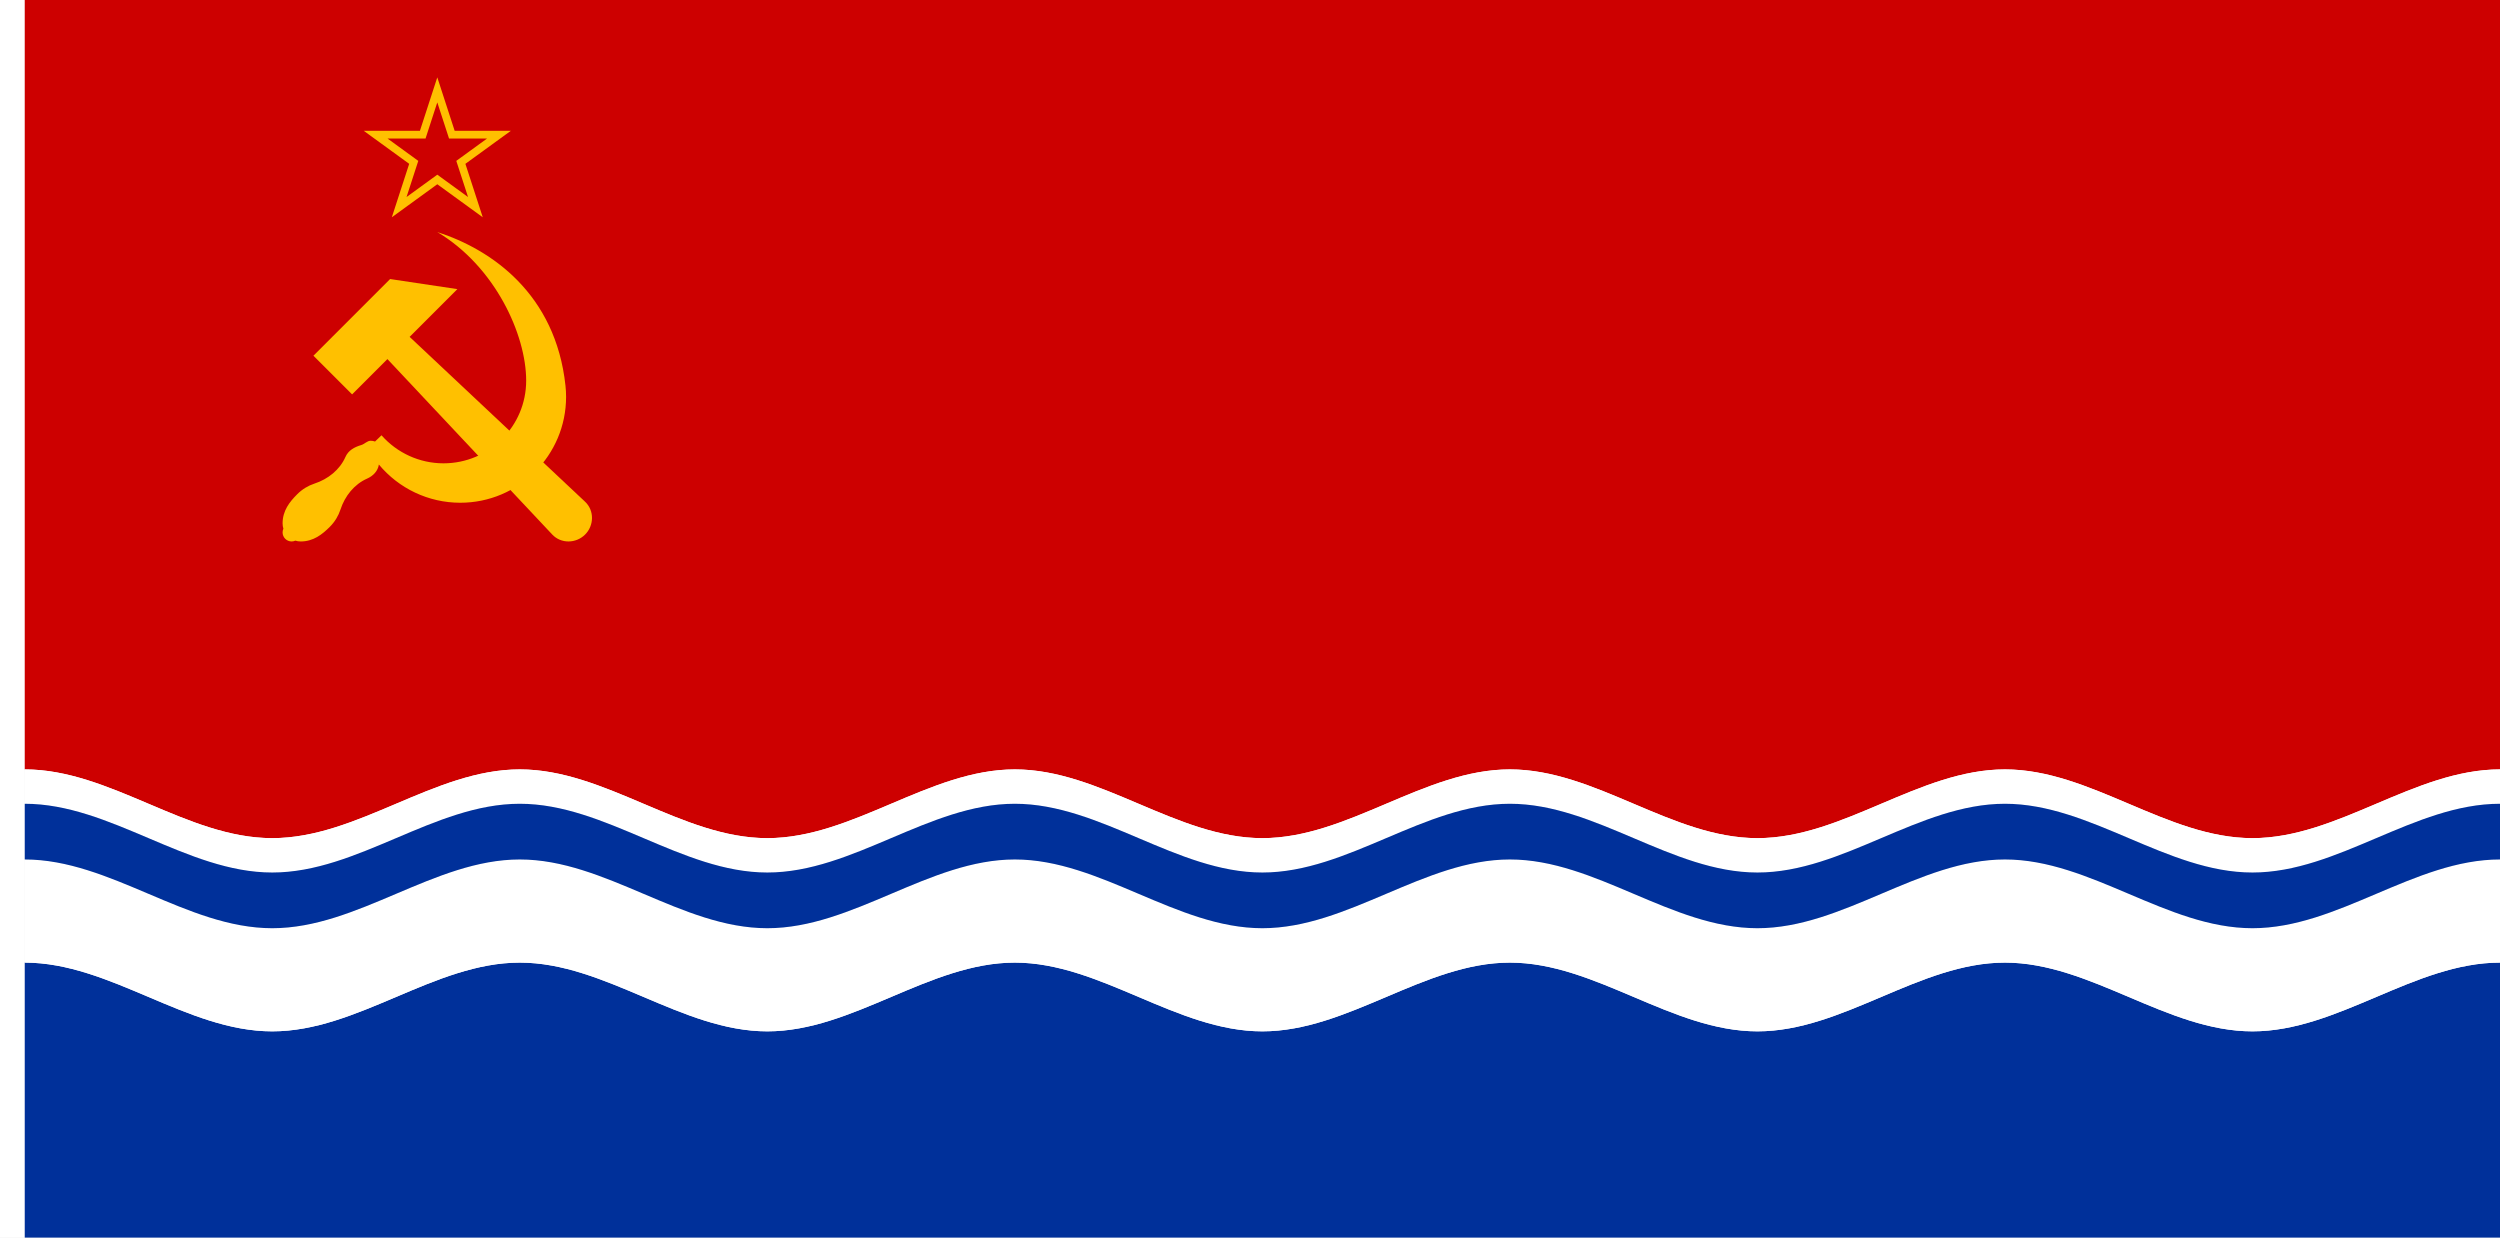
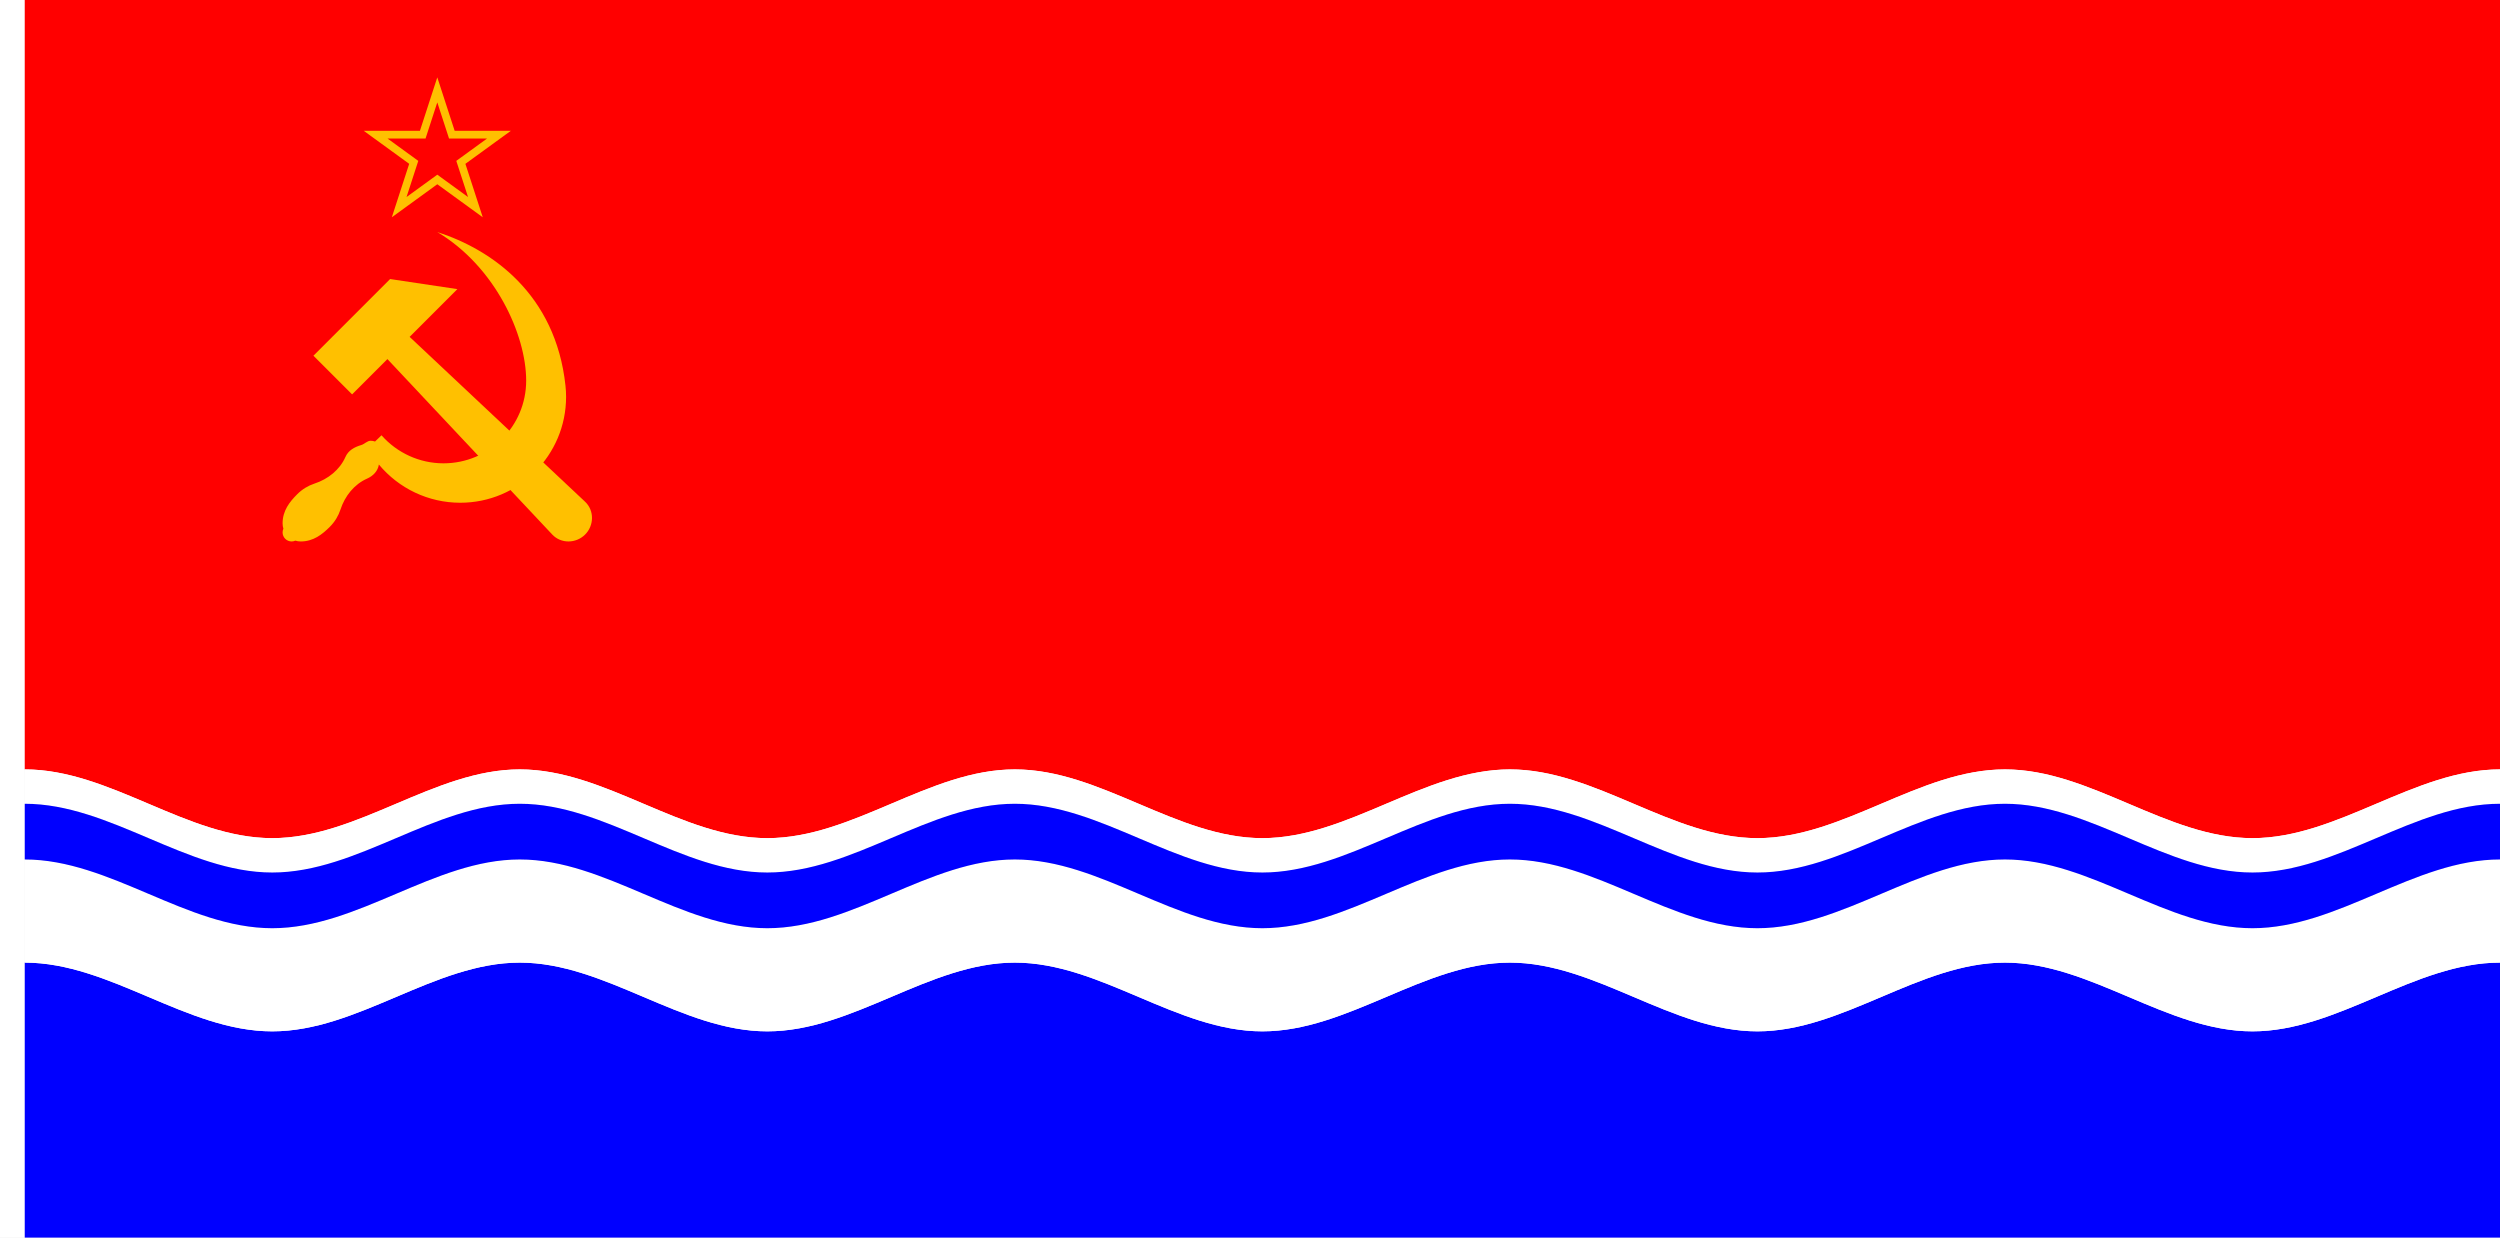
<svg xmlns="http://www.w3.org/2000/svg" width="3636" height="1800" viewBox="0 0 962.025 476.25" version="1.1" id="svg8">
  <defs id="defs2" />
  <g id="layer1" transform="translate(112.3345,-299.2679)">
    <path style="fill:#ffffff;fill-opacity:1;stroke:none;stroke-width:0.512px;stroke-linecap:butt;stroke-linejoin:miter;stroke-opacity:1" d="m -102.81,299.268 h -9.525 v 476.25 h 9.525 z" id="path1079" />
-     <path id="path822" d="m -102.81,299.268 h 952.5 l 2e-5,296.07 c -32.952,0 -62.298,26.458 -95.25,26.458 -32.952,0 -62.298,-26.458 -95.25,-26.458 -32.952,0 -62.298,26.458 -95.25,26.458 -32.952,0 -62.298,-26.458 -95.25,-26.458 -32.952,0 -62.298,26.458 -95.25,26.458 -32.952,0 -62.298,-26.458 -95.25,-26.458 -32.952,0 -62.298,26.458 -95.25,26.458 -32.952,0 -62.298,-26.458 -95.25,-26.458 -32.952,0 -62.298,26.458 -95.25,26.458 -32.952,0 -62.298,-26.458 -95.25,-26.458 z" style="fill:#cd0000;fill-opacity:1;stroke:none;stroke-width:1.296px;stroke-linecap:butt;stroke-linejoin:miter;stroke-opacity:1" />
+     <path id="path822" d="m -102.81,299.268 h 952.5 l 2e-5,296.07 c -32.952,0 -62.298,26.458 -95.25,26.458 -32.952,0 -62.298,-26.458 -95.25,-26.458 -32.952,0 -62.298,26.458 -95.25,26.458 -32.952,0 -62.298,-26.458 -95.25,-26.458 -32.952,0 -62.298,26.458 -95.25,26.458 -32.952,0 -62.298,-26.458 -95.25,-26.458 -32.952,0 -62.298,26.458 -95.25,26.458 -32.952,0 -62.298,-26.458 -95.25,-26.458 -32.952,0 -62.298,26.458 -95.25,26.458 -32.952,0 -62.298,-26.458 -95.25,-26.458 z" style="fill:#ff0000;fill-opacity:1;stroke:none;stroke-width:1.296px;stroke-linecap:butt;stroke-linejoin:miter;stroke-opacity:1" />
    <g id="g7866-7" style="fill:#ffc000;fill-opacity:1">
      <path style="opacity:1;fill:#ffc000;fill-opacity:1;fill-rule:evenodd;stroke:none;stroke-width:0.265;stroke-linecap:round;stroke-linejoin:round;stroke-miterlimit:4;stroke-dasharray:none;stroke-dashoffset:0;stroke-opacity:1" d="m 55.94,388.565 c 22.256,13.256 34.193,39.496 34.203,57.162 0.01,17.581 -14.253,31.844 -31.834,31.834 -9.125,-0.005 -17.804,-3.945 -23.835,-10.792 l -2.488,2.402 c -0.519,-0.19 -1.077,-0.298 -1.661,-0.298 -1.389,5.3e-4 -2.295,1.246 -3.626,1.644 -2.747,0.822 -5.002,2.088 -6.101,4.586 -2.176,4.945 -6.711,8.551 -11.91,10.251 -2.43,0.794 -4.713,2.163 -6.645,4.095 -2.941,2.941 -5.634,6.332 -5.634,11.216 0,0.715 0.109,1.406 0.309,2.055 -0.203,0.448 -0.309,0.934 -0.309,1.426 -0.001,1.923 1.558,3.482 3.481,3.481 0.491,-2.6e-4 0.976,-0.107 1.424,-0.31 0.65,0.201 1.341,0.31 2.057,0.31 4.884,-1e-5 8.275,-2.693 11.217,-5.634 1.932,-1.932 3.3,-4.215 4.094,-6.645 1.7,-5.199 5.306,-9.734 10.251,-11.91 2.296,-1.01 4.166,-2.898 4.523,-5.421 7.648,9.209 19.068,14.706 31.289,14.713 22.509,0.012 40.758,-18.247 40.756,-40.756 -1.3e-4,-1.449 -0.081,-2.887 -0.234,-4.31 -3.792,-35.226 -28.339,-52.336 -49.326,-59.099 z" id="circle2045" />
      <path id="path891-1" d="m 112.816,492.343 c 3.594,3.377 3.487,9.141 0,12.628 -3.487,3.487 -9.251,3.594 -12.628,0 L 36.743,437.447 23.158,451.032 8.275,436.15 37.782,406.643 63.665,410.525 45.292,428.898 Z" style="opacity:1;fill:#ffc000;fill-opacity:1;fill-rule:evenodd;stroke:none;stroke-width:0.265;stroke-linecap:round;stroke-linejoin:round;stroke-miterlimit:4;stroke-dasharray:none;stroke-dashoffset:0;stroke-opacity:1" />
      <path transform="translate(-3.6964611e-6,-2.0142632e-5)" style="color:#000000;font-style:normal;font-variant:normal;font-weight:normal;font-stretch:normal;font-size:medium;line-height:normal;font-family:sans-serif;font-variant-ligatures:normal;font-variant-position:normal;font-variant-caps:normal;font-variant-numeric:normal;font-variant-alternates:normal;font-feature-settings:normal;text-indent:0;text-align:start;text-decoration:none;text-decoration-line:none;text-decoration-style:solid;text-decoration-color:#000000;letter-spacing:normal;word-spacing:normal;text-transform:none;writing-mode:lr-tb;direction:ltr;text-orientation:mixed;dominant-baseline:auto;baseline-shift:baseline;text-anchor:start;white-space:normal;shape-padding:0;clip-rule:nonzero;display:inline;overflow:visible;visibility:visible;opacity:1;isolation:auto;mix-blend-mode:normal;color-interpolation:sRGB;color-interpolation-filters:linearRGB;solid-color:#000000;solid-opacity:1;vector-effect:none;fill:#ffc000;fill-opacity:1;fill-rule:evenodd;stroke:none;stroke-width:0.265;stroke-linecap:round;stroke-linejoin:round;stroke-miterlimit:4;stroke-dasharray:none;stroke-dashoffset:0;stroke-opacity:1;color-rendering:auto;image-rendering:auto;shape-rendering:auto;text-rendering:auto;enable-background:accumulate" d="m 55.94,329.033 -6.683,20.568 H 27.632 l 17.496,12.711 -6.683,20.568 17.496,-12.711 17.496,12.711 -6.683,-20.568 17.496,-12.711 H 62.623 Z m -4.521,23.545 4.521,-13.912 4.52,13.912 h 14.627 l -11.834,8.598 4.521,13.912 -11.834,-8.598 -11.836,8.598 4.521,-13.912 -11.834,-8.598 z" id="path830-1" />
    </g>
-     <path style="fill:#00309a;fill-opacity:1;stroke:none;stroke-width:0.565px;stroke-linecap:butt;stroke-linejoin:miter;stroke-opacity:1" d="M 849.691,775.518 H -102.81 V 669.685 c 32.952,0 62.298,26.458 95.25,26.458 32.952,0 62.298,-26.458 95.25,-26.458 32.952,0 62.298,26.458 95.25,26.458 32.952,0 62.298,-26.458 95.25,-26.458 32.952,0 62.298,26.458 95.25,26.458 32.952,0 62.298,-26.458 95.25,-26.458 32.952,0 62.298,26.458 95.25,26.458 32.952,0 62.298,-26.458 95.25,-26.458 32.952,0 62.298,26.458 95.25,26.458 32.952,0 62.298,-26.458 95.25,-26.458 z" id="path818" />
+     <path style="fill:#0000ff;fill-opacity:1;stroke:none;stroke-width:0.565px;stroke-linecap:butt;stroke-linejoin:miter;stroke-opacity:1" d="M 849.691,775.518 H -102.81 V 669.685 c 32.952,0 62.298,26.458 95.25,26.458 32.952,0 62.298,-26.458 95.25,-26.458 32.952,0 62.298,26.458 95.25,26.458 32.952,0 62.298,-26.458 95.25,-26.458 32.952,0 62.298,26.458 95.25,26.458 32.952,0 62.298,-26.458 95.25,-26.458 32.952,0 62.298,26.458 95.25,26.458 32.952,0 62.298,-26.458 95.25,-26.458 32.952,0 62.298,26.458 95.25,26.458 32.952,0 62.298,-26.458 95.25,-26.458 z" id="path818" />
    <path style="fill:#ffffff;fill-opacity:1;stroke:none;stroke-width:0.565px;stroke-linecap:butt;stroke-linejoin:miter;stroke-opacity:1" d="m -102.81,669.685 c 32.952,0 62.298,26.458 95.25,26.458 32.952,0 62.298,-26.458 95.25,-26.458 32.952,0 62.298,26.458 95.25,26.458 32.952,0 62.298,-26.458 95.25,-26.458 32.952,0 62.298,26.458 95.25,26.458 32.952,0 62.298,-26.458 95.25,-26.458 32.952,0 62.298,26.458 95.25,26.458 32.952,0 62.298,-26.458 95.25,-26.458 32.952,0 62.298,26.458 95.25,26.458 32.952,0 62.298,-26.458 95.25,-26.458 l 0,-39.687 c -32.952,0 -62.298,26.458 -95.25,26.458 -32.952,0 -62.298,-26.458 -95.25,-26.458 -32.952,0 -62.298,26.458 -95.25,26.458 -32.952,0 -62.298,-26.458 -95.25,-26.458 -32.952,0 -62.298,26.458 -95.25,26.458 -32.952,0 -62.298,-26.458 -95.25,-26.458 -32.952,0 -62.298,26.458 -95.25,26.458 -32.952,0 -62.298,-26.458 -95.25,-26.458 -32.952,0 -62.298,26.458 -95.25,26.458 -32.952,0 -62.298,-26.458 -95.25,-26.458 z" id="path831" />
    <path id="path833" d="m -102.81,608.567 c 32.952,0 62.298,26.458 95.25,26.458 32.952,0 62.298,-26.458 95.25,-26.458 32.952,0 62.298,26.458 95.25,26.458 32.952,0 62.298,-26.458 95.25,-26.458 32.952,0 62.298,26.458 95.25,26.458 32.952,0 62.298,-26.458 95.25,-26.458 32.952,0 62.298,26.458 95.25,26.458 32.952,0 62.298,-26.458 95.25,-26.458 32.952,0 62.298,26.458 95.25,26.458 32.952,0 62.298,-26.458 95.25,-26.458 v -13.229 c -32.952,0 -62.298,26.458 -95.25,26.458 -32.952,0 -62.298,-26.458 -95.25,-26.458 -32.952,0 -62.298,26.458 -95.25,26.458 -32.952,0 -62.298,-26.458 -95.25,-26.458 -32.952,0 -62.298,26.458 -95.25,26.458 -32.952,0 -62.298,-26.458 -95.25,-26.458 -32.952,0 -62.298,26.458 -95.25,26.458 -32.952,0 -62.298,-26.458 -95.25,-26.458 -32.952,0 -62.298,26.458 -95.25,26.458 -32.952,0 -62.298,-26.458 -95.25,-26.458 z" style="fill:#ffffff;fill-opacity:1;stroke:none;stroke-width:0.565px;stroke-linecap:butt;stroke-linejoin:miter;stroke-opacity:1" />
-     <path id="path835" d="m -102.81,629.997 c 32.952,0 62.298,26.458 95.25,26.458 32.952,0 62.298,-26.458 95.25,-26.458 32.952,0 62.298,26.458 95.25,26.458 32.952,0 62.298,-26.458 95.25,-26.458 32.952,0 62.298,26.458 95.25,26.458 32.952,0 62.298,-26.458 95.25,-26.458 32.952,0 62.298,26.458 95.25,26.458 32.952,0 62.298,-26.458 95.25,-26.458 32.952,0 62.298,26.458 95.25,26.458 32.952,0 62.298,-26.458 95.25,-26.458 v -21.43 c -32.952,0 -62.298,26.458 -95.25,26.458 -32.952,0 -62.298,-26.458 -95.25,-26.458 -32.952,0 -62.298,26.458 -95.25,26.458 -32.952,0 -62.298,-26.458 -95.25,-26.458 -32.952,0 -62.298,26.458 -95.25,26.458 -32.952,0 -62.298,-26.458 -95.25,-26.458 -32.952,0 -62.298,26.458 -95.25,26.458 -32.952,0 -62.298,-26.458 -95.25,-26.458 -32.952,0 -62.298,26.458 -95.25,26.458 -32.952,0 -62.298,-26.458 -95.25,-26.458 z" style="fill:#00309a;fill-opacity:1;stroke:none;stroke-width:0.565px;stroke-linecap:butt;stroke-linejoin:miter;stroke-opacity:1" />
+     <path id="path835" d="m -102.81,629.997 c 32.952,0 62.298,26.458 95.25,26.458 32.952,0 62.298,-26.458 95.25,-26.458 32.952,0 62.298,26.458 95.25,26.458 32.952,0 62.298,-26.458 95.25,-26.458 32.952,0 62.298,26.458 95.25,26.458 32.952,0 62.298,-26.458 95.25,-26.458 32.952,0 62.298,26.458 95.25,26.458 32.952,0 62.298,-26.458 95.25,-26.458 32.952,0 62.298,26.458 95.25,26.458 32.952,0 62.298,-26.458 95.25,-26.458 v -21.43 c -32.952,0 -62.298,26.458 -95.25,26.458 -32.952,0 -62.298,-26.458 -95.25,-26.458 -32.952,0 -62.298,26.458 -95.25,26.458 -32.952,0 -62.298,-26.458 -95.25,-26.458 -32.952,0 -62.298,26.458 -95.25,26.458 -32.952,0 -62.298,-26.458 -95.25,-26.458 -32.952,0 -62.298,26.458 -95.25,26.458 -32.952,0 -62.298,-26.458 -95.25,-26.458 -32.952,0 -62.298,26.458 -95.25,26.458 -32.952,0 -62.298,-26.458 -95.25,-26.458 z" style="fill:#0000ff;fill-opacity:1;stroke:none;stroke-width:0.565px;stroke-linecap:butt;stroke-linejoin:miter;stroke-opacity:1" />
  </g>
</svg>
